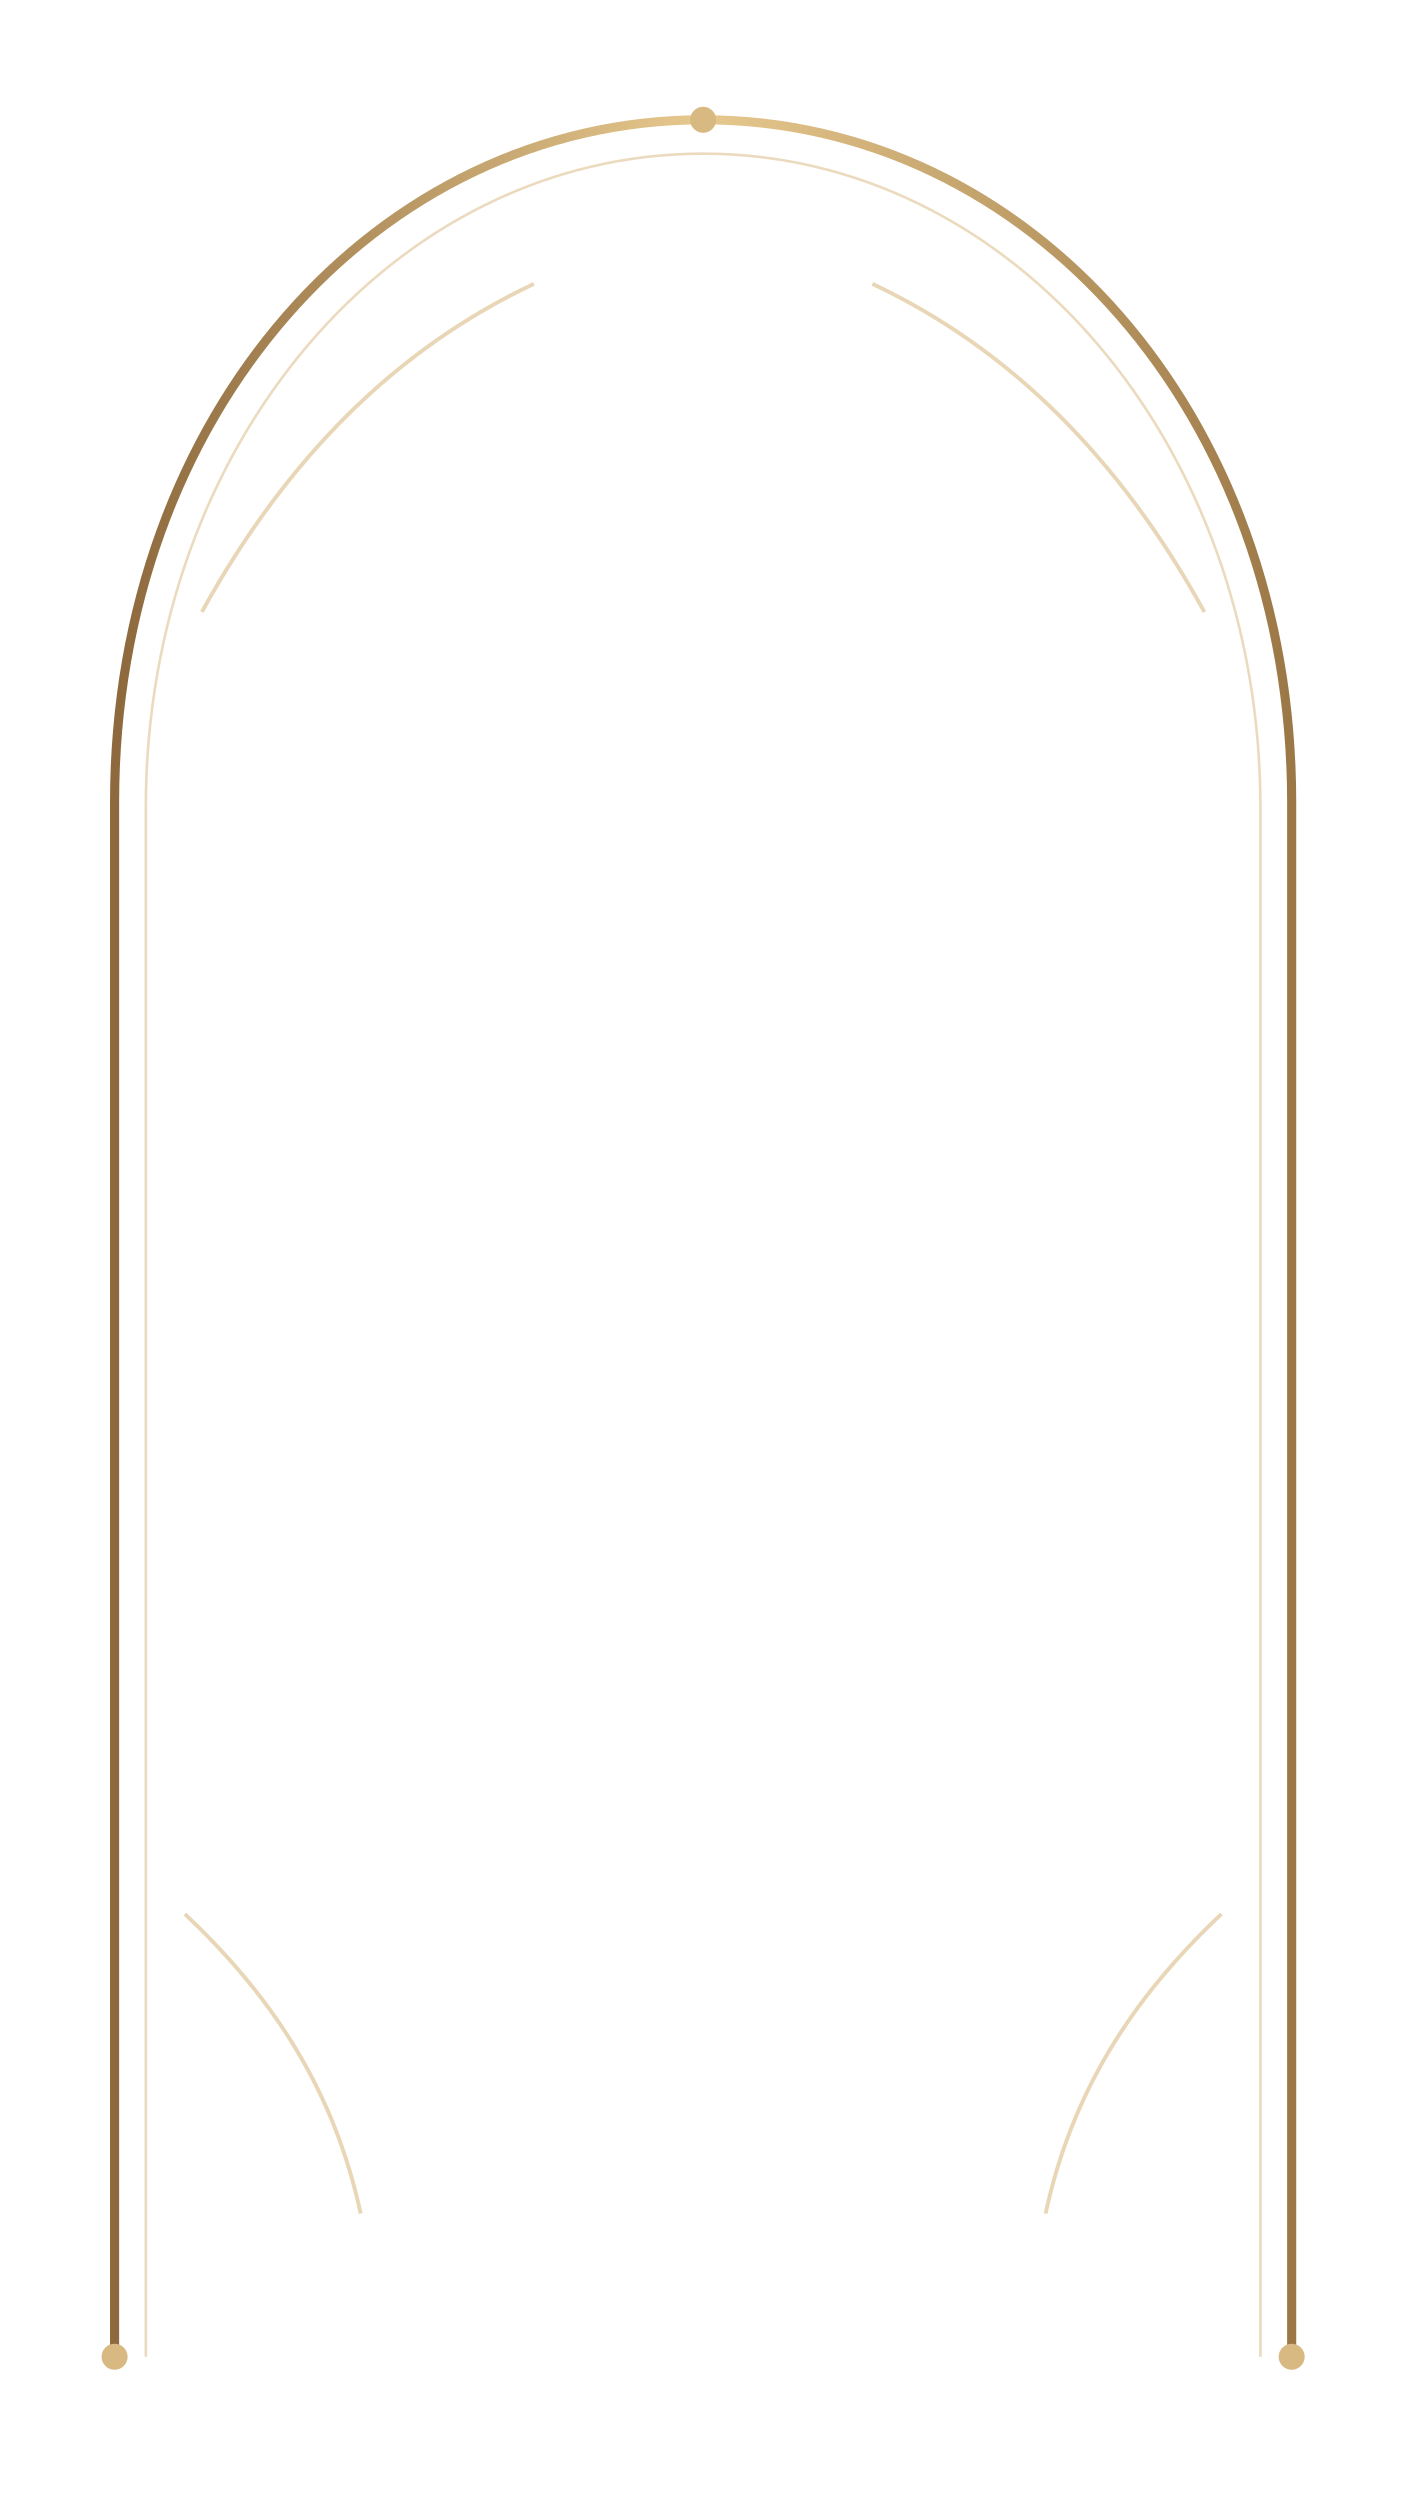
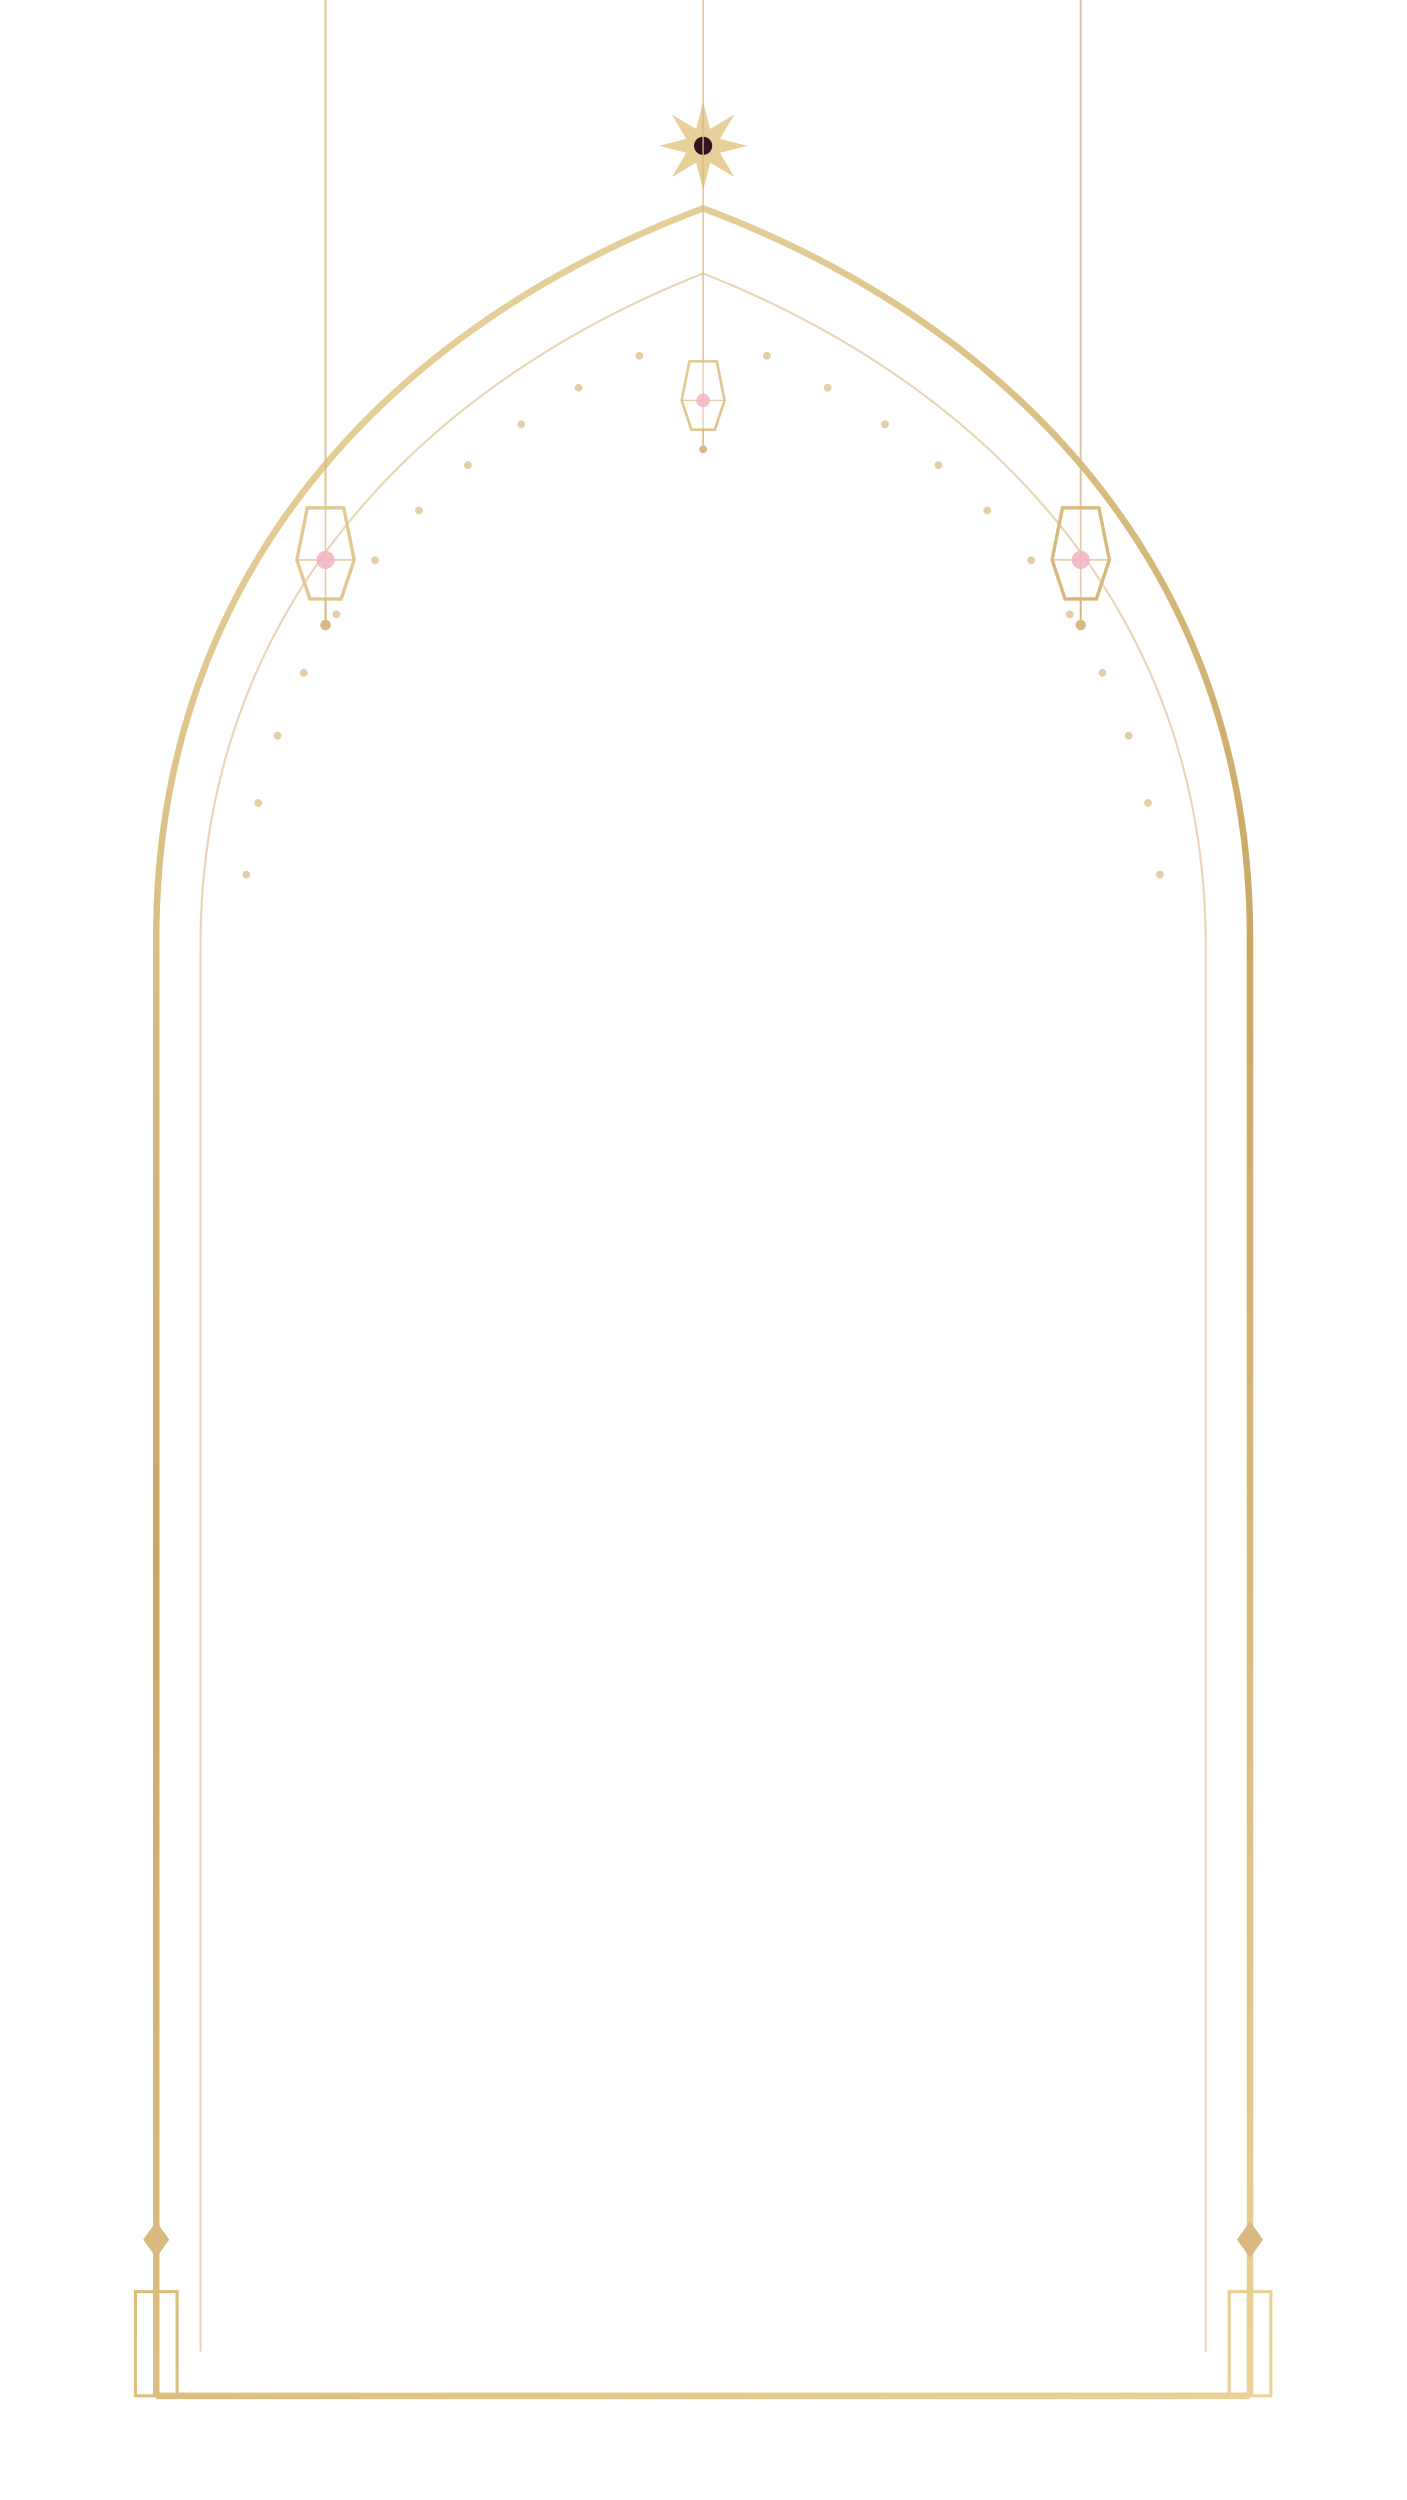
- <svg xmlns="http://www.w3.org/2000/svg" viewBox="0 0 1080 1920" role="img" aria-labelledby="title">
+ <svg xmlns="http://www.w3.org/2000/svg" viewBox="0 0 1080 1920" role="img" aria-label="إطار قوس عنابي">
  <defs>
-     <linearGradient id="gold" x1="0" x2="1">
-       <stop stop-color="#8d693d" />
-       <stop offset="0.5" stop-color="#e7c98e" />
-       <stop offset="1" stop-color="#9c7847" />
+     <linearGradient id="bgold" gradientUnits="userSpaceOnUse" x1="0" y1="0" x2="1080" y2="1920">
+       <stop offset="0" stop-color="#f6e3b4" />
+       <stop offset="0.5" stop-color="#c9a865" />
+       <stop offset="1" stop-color="#f0d79c" />
    </linearGradient>
  </defs>
-   <path d="M88 1810V616C88 318 290 92 540 92s452 226 452 524v1194" fill="none" stroke="url(#gold)" stroke-width="7" />
-   <path d="M112 1810V620c0-278 190-502 428-502s428 224 428 502v1190" fill="none" stroke="#d8b982" stroke-width="2" opacity="0.52" />
-   <g fill="#d8b982">
-     <circle cx="88" cy="1810" r="10" />
-     <circle cx="992" cy="1810" r="10" />
-     <circle cx="540" cy="92" r="10" />
-   </g>
-   <g fill="none" stroke="#d8b982" stroke-width="3" opacity="0.58">
-     <path d="M155 470c65-118 149-202 255-252" />
-     <path d="M925 470c-65-118-149-202-255-252" />
-     <path d="M142 1470c70 66 115 138 135 230" />
-     <path d="M938 1470c-70 66-115 138-135 230" />
-   </g>
+   <path d="M120 1840V720C120 440 300 250 540 160C780 250 960 440 960 720V1840" fill="none" stroke="url(#bgold)" stroke-width="5" stroke-linejoin="round" />
+   <path d="M154 1806V726C154 470 322 296 540 210C758 296 926 470 926 726V1806" fill="none" stroke="#d8b982" stroke-width="1.6" opacity=".6" stroke-linejoin="round" />
+   <path d="M120 1840H960" stroke="url(#bgold)" stroke-width="5" />
+   <polygon points="540,78 545.36,99.07 564.04,87.96 552.93,106.64 574,112 552.93,117.36 564.04,136.04 545.36,124.93 540,146 534.64,124.93 515.96,136.04 527.07,117.36 506,112 527.07,106.64 515.96,87.96 534.64,99.07" fill="url(#bgold)" />
+   <circle cx="540" cy="112" r="7" fill="#35121d" />
+   <path d="M250 0V390" stroke="#d8b982" stroke-width="1.6" opacity=".8" />
+   <path d="M236 390H264L272 430L262 460H238L228 430Z" fill="none" stroke="url(#bgold)" stroke-width="2.6" />
+   <path d="M228 430H272M250 390V460" stroke="#d8b982" stroke-width="1.3" opacity=".7" />
+   <circle cx="250" cy="430" r="7" fill="#f2b3c1" opacity=".85" />
+   <path d="M250 460v16" stroke="#d8b982" stroke-width="1.6" />
+   <circle cx="250" cy="480" r="4" fill="#d8b982" />
+   <path d="M830 0V390" stroke="#d8b982" stroke-width="1.6" opacity=".8" />
+   <path d="M816 390H844L852 430L842 460H818L808 430Z" fill="none" stroke="url(#bgold)" stroke-width="2.6" />
+   <path d="M808 430H852M830 390V460" stroke="#d8b982" stroke-width="1.3" opacity=".7" />
+   <circle cx="830" cy="430" r="7" fill="#f2b3c1" opacity=".85" />
+   <path d="M830 460v16" stroke="#d8b982" stroke-width="1.6" />
+   <circle cx="830" cy="480" r="4" fill="#d8b982" />
+   <path d="M540 0V277.5" stroke="#d8b982" stroke-width="1.2" opacity=".8" />
+   <path d="M529.5 277.5H550.5L556.5 307.5L549 330H531L523.5 307.5Z" fill="none" stroke="url(#bgold)" stroke-width="1.95" />
+   <path d="M523.5 307.5H556.5M540 277.5V330" stroke="#d8b982" stroke-width="0.98" opacity=".7" />
+   <circle cx="540" cy="307.5" r="5.25" fill="#f2b3c1" opacity=".85" />
+   <path d="M540 330v12" stroke="#d8b982" stroke-width="1.2" />
+   <circle cx="540" cy="345" r="3" fill="#d8b982" />
+   <circle cx="189.15" cy="671.67" r="3" fill="#d8b982" opacity=".7" />
+   <circle cx="890.85" cy="671.67" r="3" fill="#d8b982" opacity=".7" />
+   <circle cx="198.33" cy="616.68" r="3" fill="#d8b982" opacity=".7" />
+   <circle cx="881.67" cy="616.68" r="3" fill="#d8b982" opacity=".7" />
+   <circle cx="213.19" cy="565.03" r="3" fill="#d8b982" opacity=".7" />
+   <circle cx="866.81" cy="565.03" r="3" fill="#d8b982" opacity=".7" />
+   <circle cx="233.33" cy="516.74" r="3" fill="#d8b982" opacity=".7" />
+   <circle cx="846.67" cy="516.74" r="3" fill="#d8b982" opacity=".7" />
+   <circle cx="258.4" cy="471.81" r="3" fill="#d8b982" opacity=".7" />
+   <circle cx="821.6" cy="471.81" r="3" fill="#d8b982" opacity=".7" />
+   <circle cx="288" cy="430.25" r="3" fill="#d8b982" opacity=".7" />
+   <circle cx="792" cy="430.25" r="3" fill="#d8b982" opacity=".7" />
+   <circle cx="321.77" cy="392.06" r="3" fill="#d8b982" opacity=".7" />
+   <circle cx="758.23" cy="392.06" r="3" fill="#d8b982" opacity=".7" />
+   <circle cx="359.33" cy="357.26" r="3" fill="#d8b982" opacity=".7" />
+   <circle cx="720.67" cy="357.26" r="3" fill="#d8b982" opacity=".7" />
+   <circle cx="400.31" cy="325.84" r="3" fill="#d8b982" opacity=".7" />
+   <circle cx="679.69" cy="325.84" r="3" fill="#d8b982" opacity=".7" />
+   <circle cx="444.33" cy="297.82" r="3" fill="#d8b982" opacity=".7" />
+   <circle cx="635.67" cy="297.82" r="3" fill="#d8b982" opacity=".7" />
+   <circle cx="491.02" cy="273.21" r="3" fill="#d8b982" opacity=".7" />
+   <circle cx="588.98" cy="273.21" r="3" fill="#d8b982" opacity=".7" />
+   <rect x="104" y="1760" width="32" height="80" fill="none" stroke="url(#bgold)" stroke-width="2.4" />
+   <path d="M120 1706L130 1720L120 1734L110 1720Z" fill="#d8b982" stroke="none" stroke-width="0" />
+   <rect x="944" y="1760" width="32" height="80" fill="none" stroke="url(#bgold)" stroke-width="2.4" />
+   <path d="M960 1706L970 1720L960 1734L950 1720Z" fill="#d8b982" stroke="none" stroke-width="0" />
</svg>
